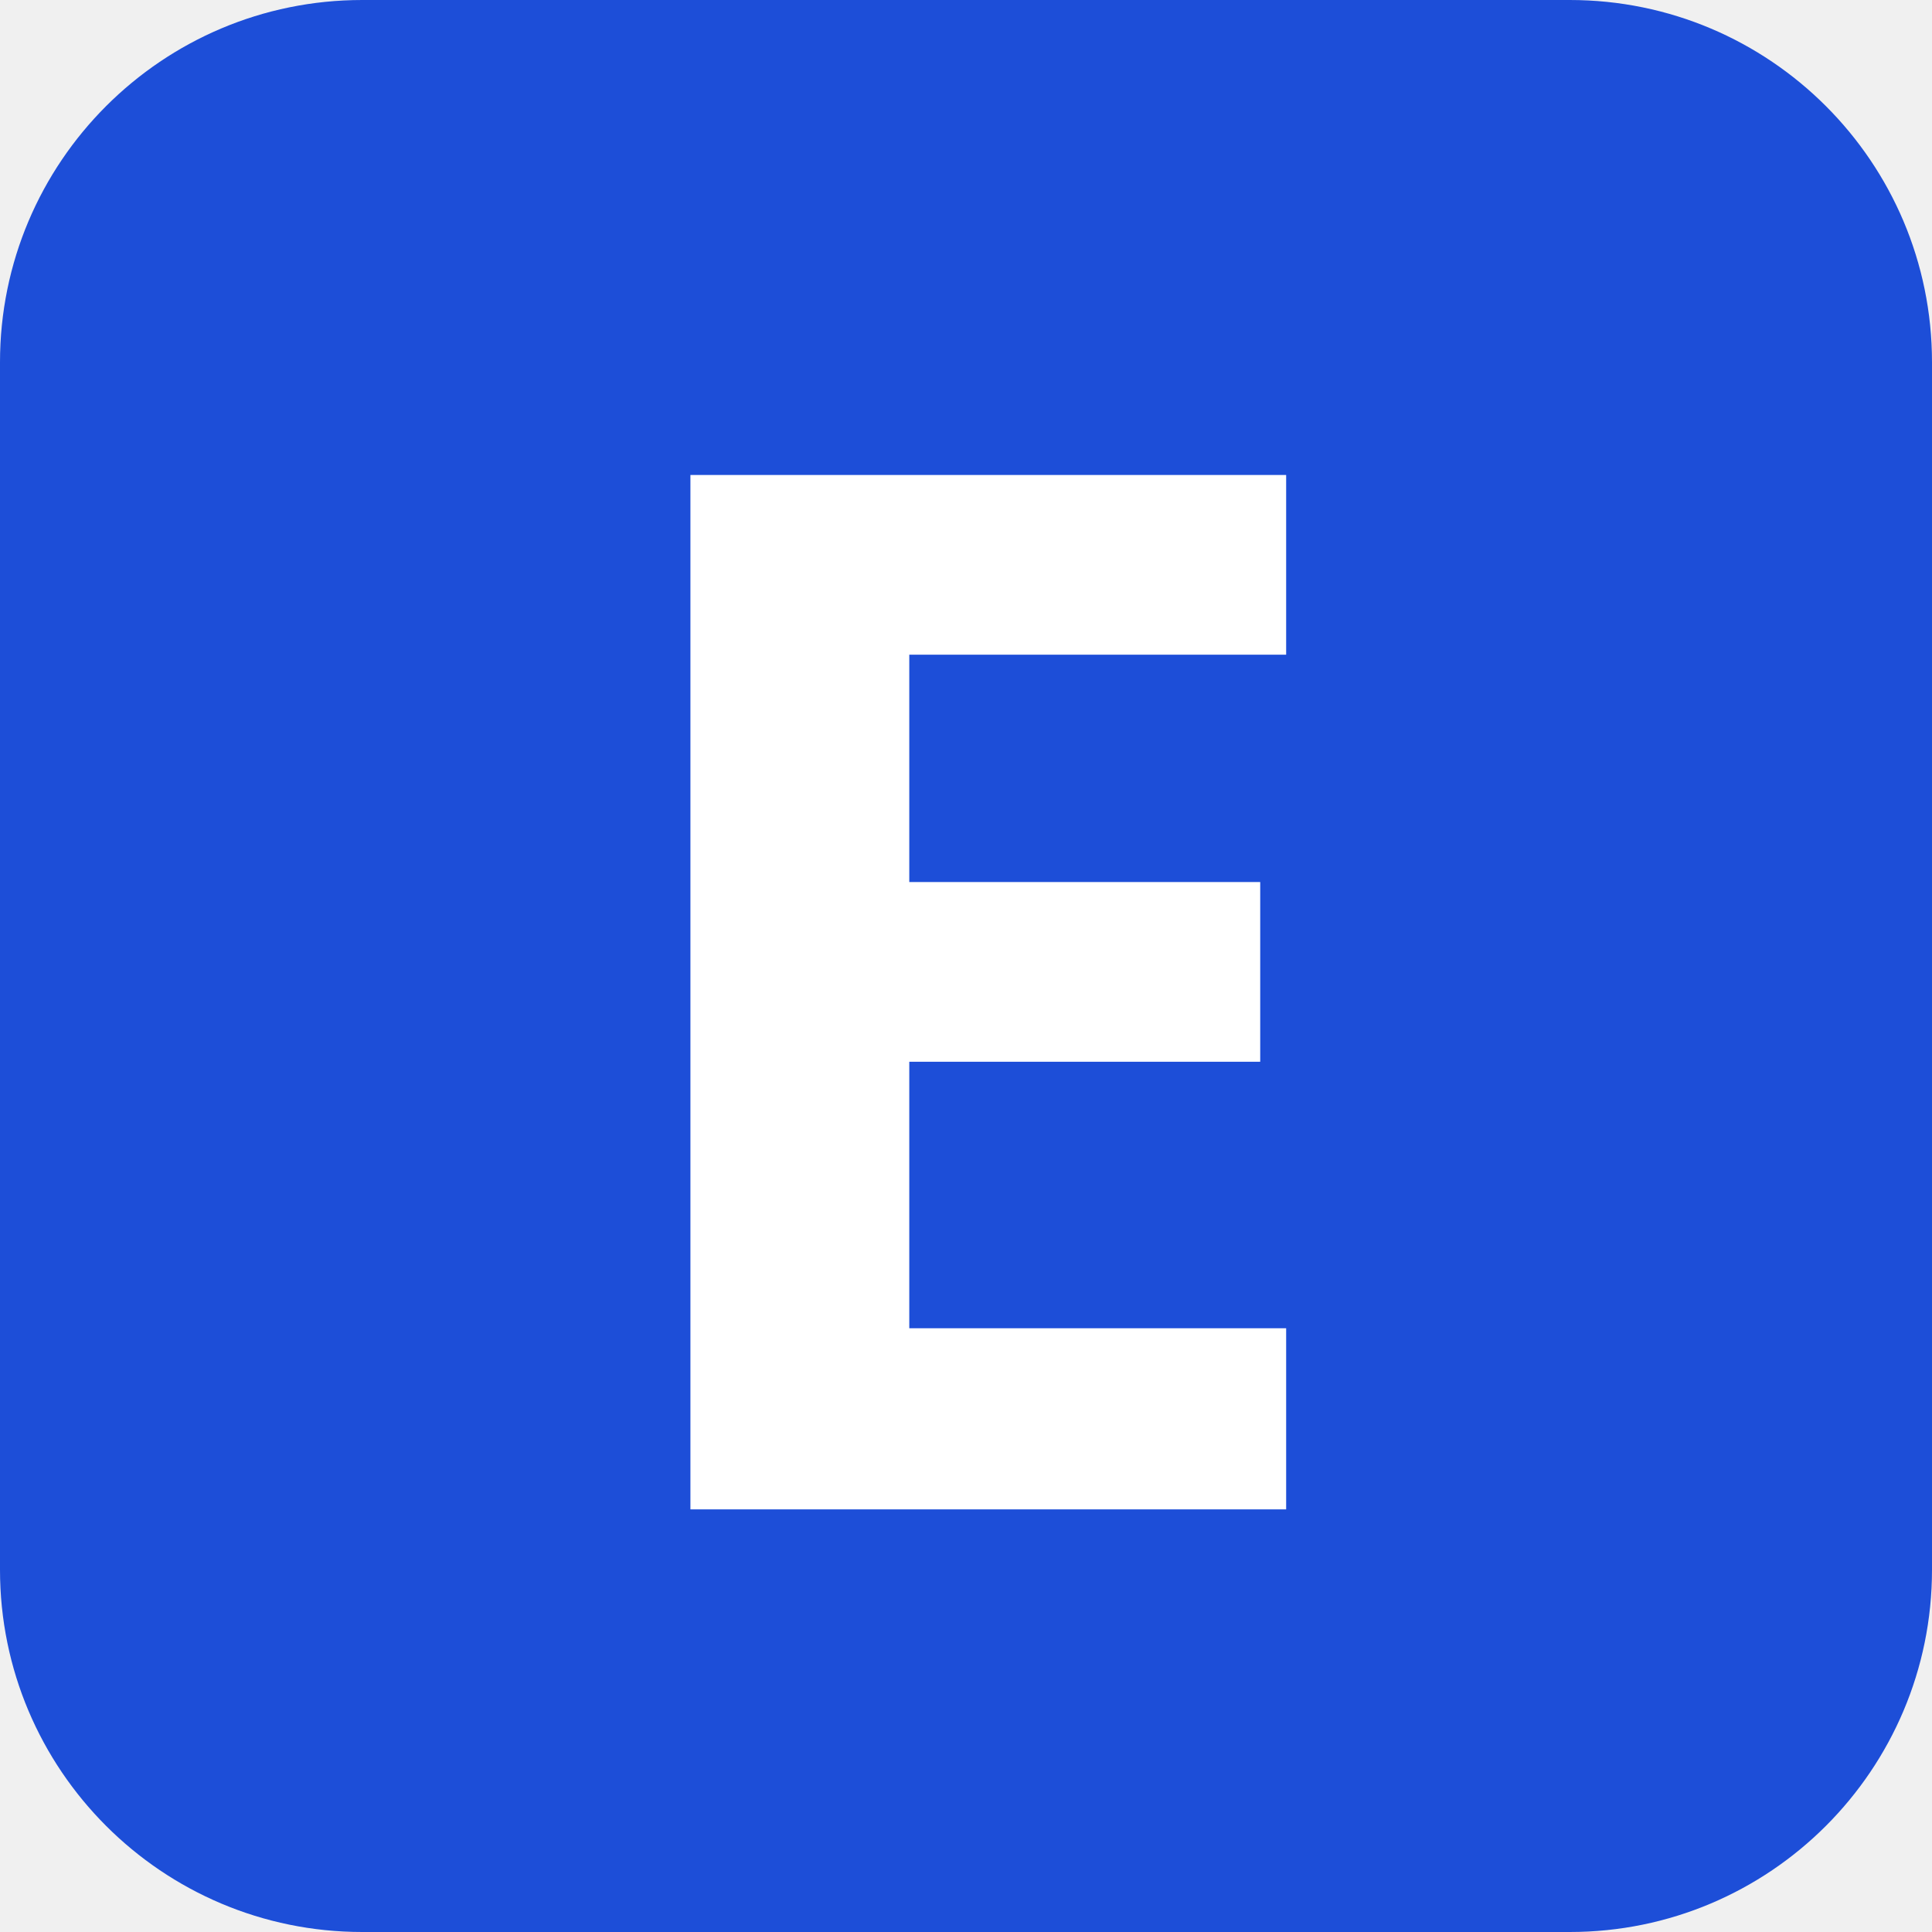
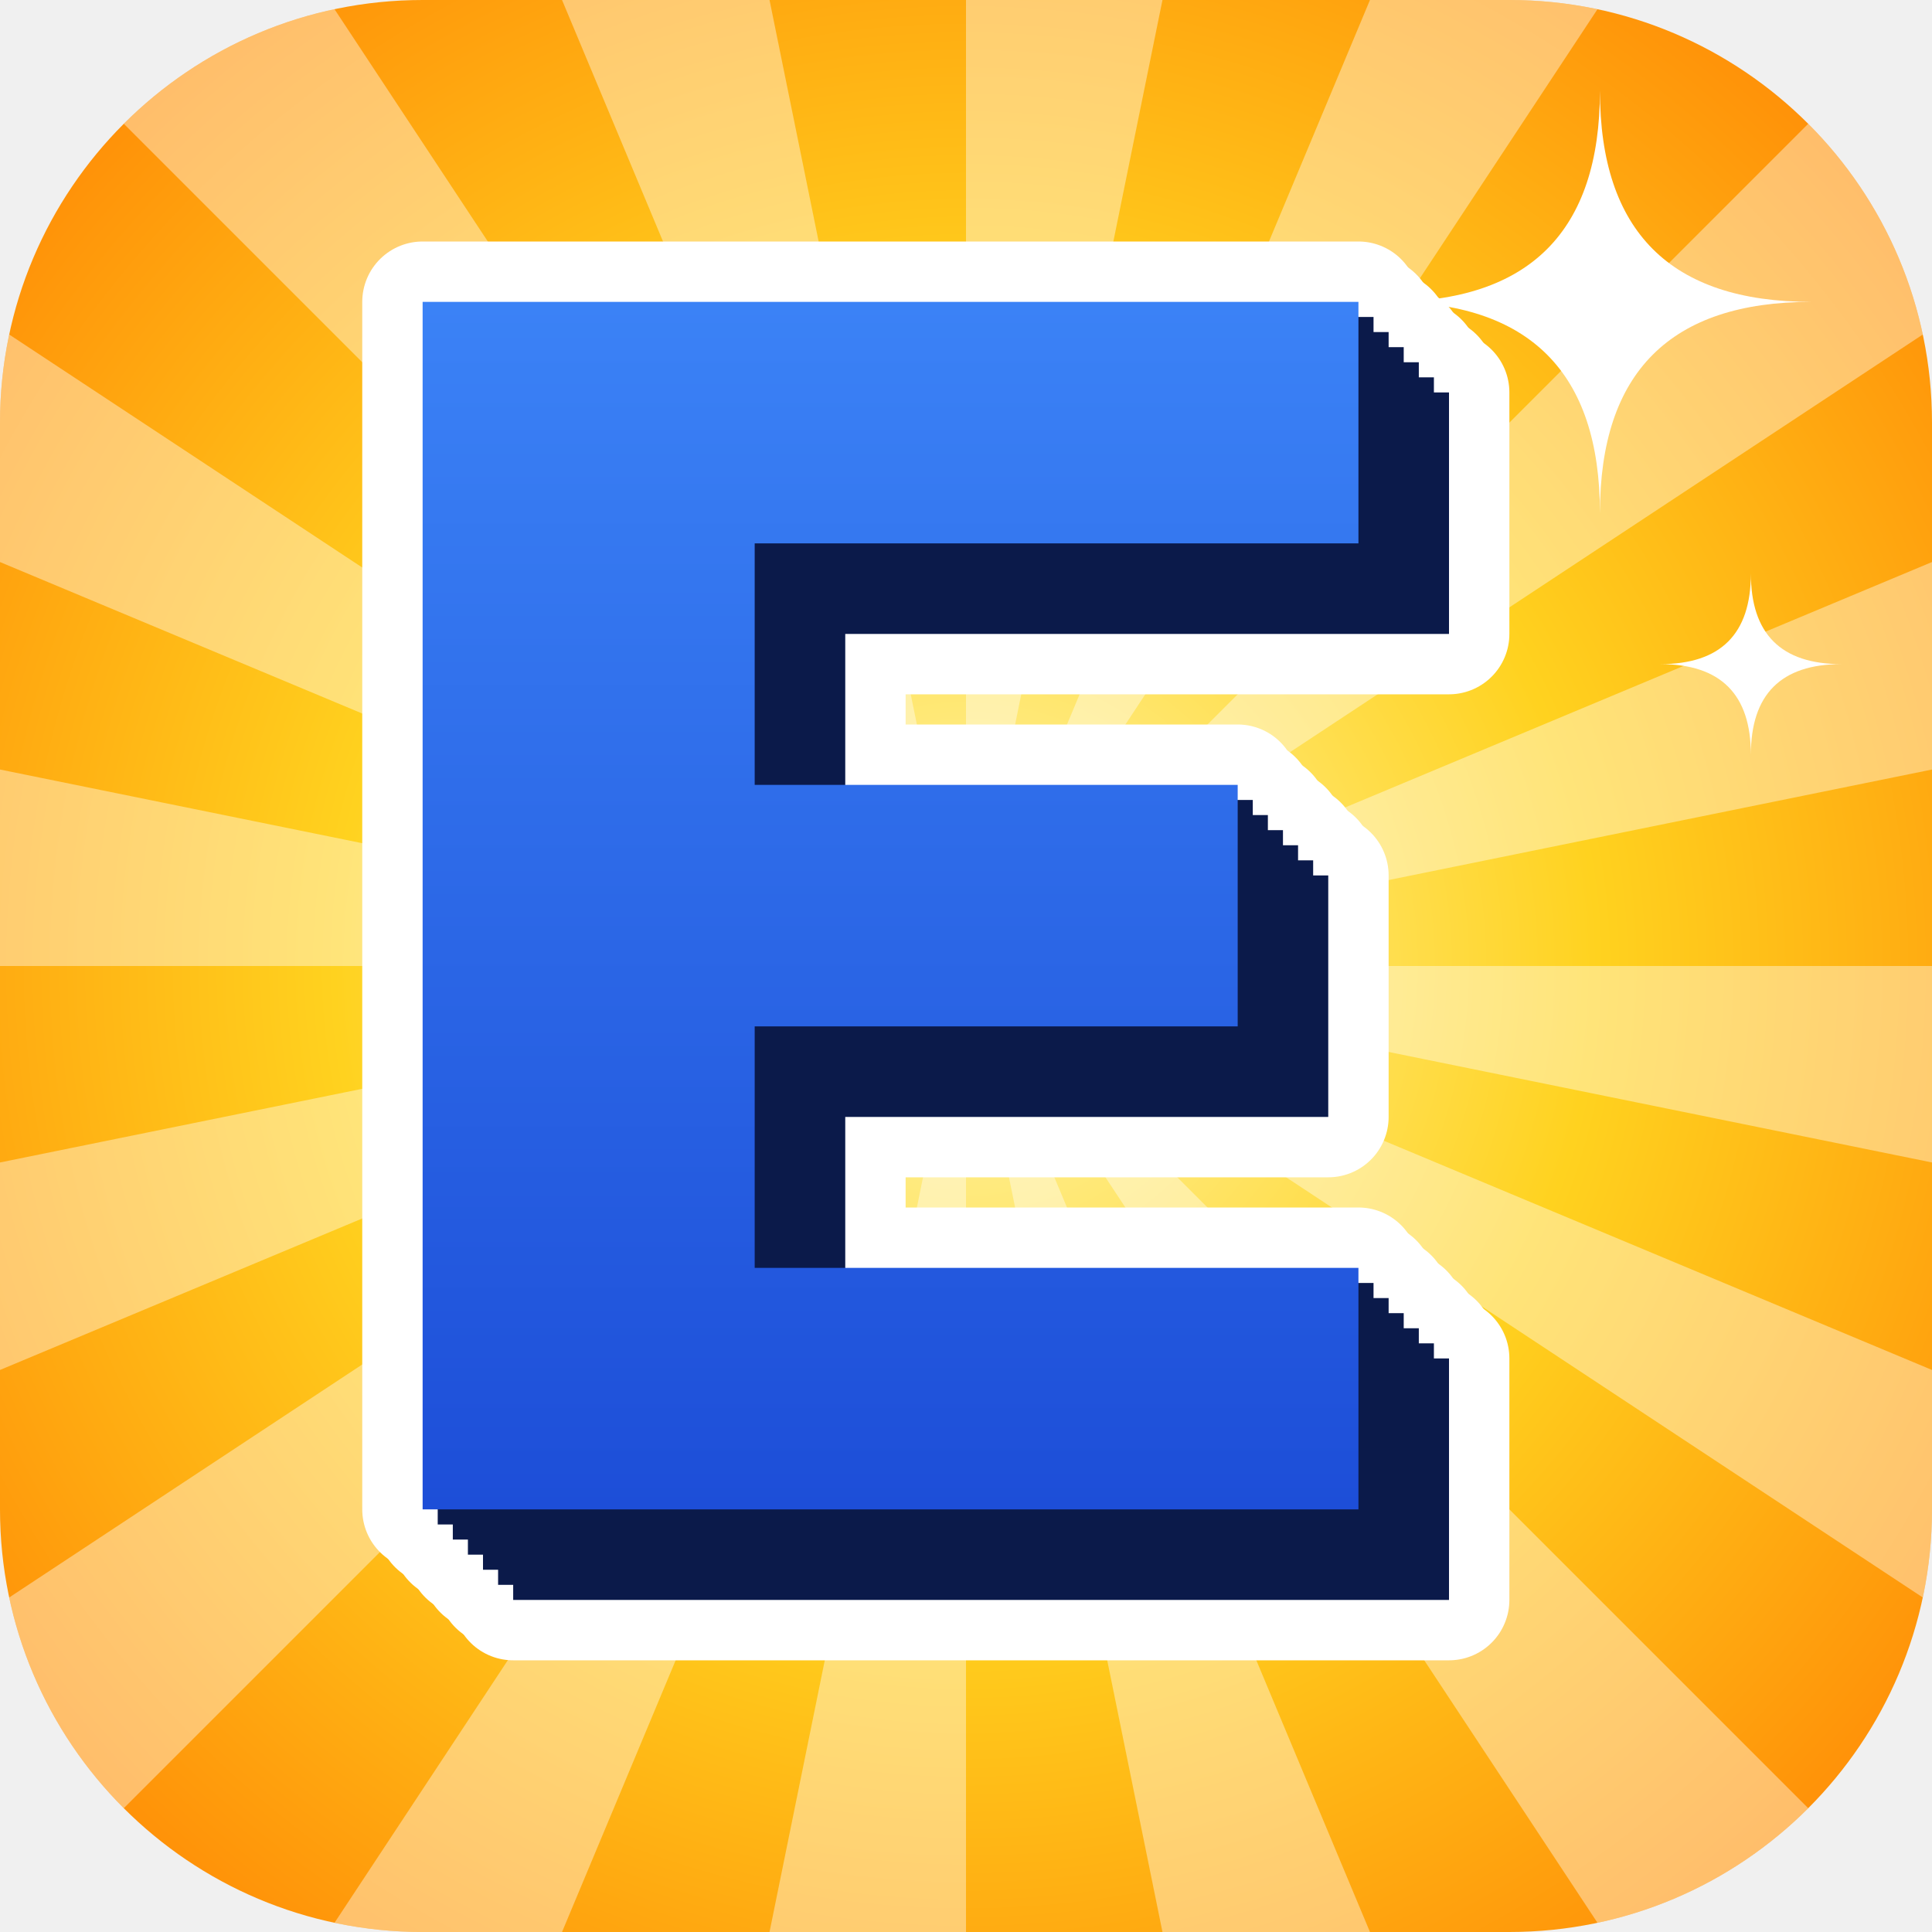
<svg xmlns="http://www.w3.org/2000/svg" viewBox="0 0 64 64">
-   <rect width="64" height="64" rx="12" fill="#1d4ed8" />
-   <text x="32" y="50" font-family="system-ui, sans-serif" font-size="48" font-weight="800" fill="#fff" text-anchor="middle">E</text>
+   <defs>
+     <clipPath id="tile">
+       <rect width="64" height="64" rx="14" />
+     </clipPath>
+     <radialGradient id="glow" r="72%">
+       <stop offset="0" stop-color="#fff7b0" />
+       <stop offset=".45" stop-color="#ffd21f" />
+       <stop offset="1" stop-color="#ff7a00" />
+     </radialGradient>
+     <linearGradient id="face" x2="0" y2="1">
+       <stop offset="0" stop-color="#3b82f6" />
+       <stop offset="1" stop-color="#1d4ed8" />
+     </linearGradient>
+     <path id="e" d="M14 10H45V18H25V26H41V34H25V42H45V50H14Z" />
+     <g id="depth">
+       <use href="#e" x=".5" y=".5" />
+       <use href="#e" x="1" y="1" />
+       <use href="#e" x="1.5" y="1.5" />
+       <use href="#e" x="2" y="2" />
+       <use href="#e" x="2.5" y="2.5" />
+       <use href="#e" x="3" y="3" />
+     </g>
+   </defs>
+   <g clip-path="url(#tile)">
+     <rect width="64" height="64" fill="url(#glow)" />
+     <path fill="#fff" opacity=".4" d="M32 32L32 -28L44 -27ZM32 32L55 -23L65 -18ZM32 32L74 -10L82 -1ZM32 32L87 9L91 20ZM32 32L92 32L91 44ZM32 32L87 55L82 65ZM32 32L74 74L65 82ZM32 32L55 87L44 91ZM32 32L32 92L20 91ZM32 32L9 87L-1 82ZM32 32L-10 74L-18 65ZM32 32L-23 55L-27 44ZM32 32L-28 32L-27 20ZM32 32L-23 9L-18 -1ZM32 32L-10 -10L-1 -18ZM32 32L9 -23L20 -27Z" />
+   </g>
+   <g fill="#fff" stroke="#fff" stroke-width="4" stroke-linejoin="round">
+     <use href="#e" />
+     <use href="#depth" />
+   </g>
+   <use href="#depth" fill="#0b1a4a" />
+   <use href="#e" fill="url(#face)" />
+   <path fill="#fff" d="M53 3Q53 10 60 10Q53 10 53 17Q53 10 46 10Q53 10 53 3ZM58 19Q58 22 61 22Q58 22 58 25Q58 22 55 22Q58 22 58 19Z" />
</svg>
